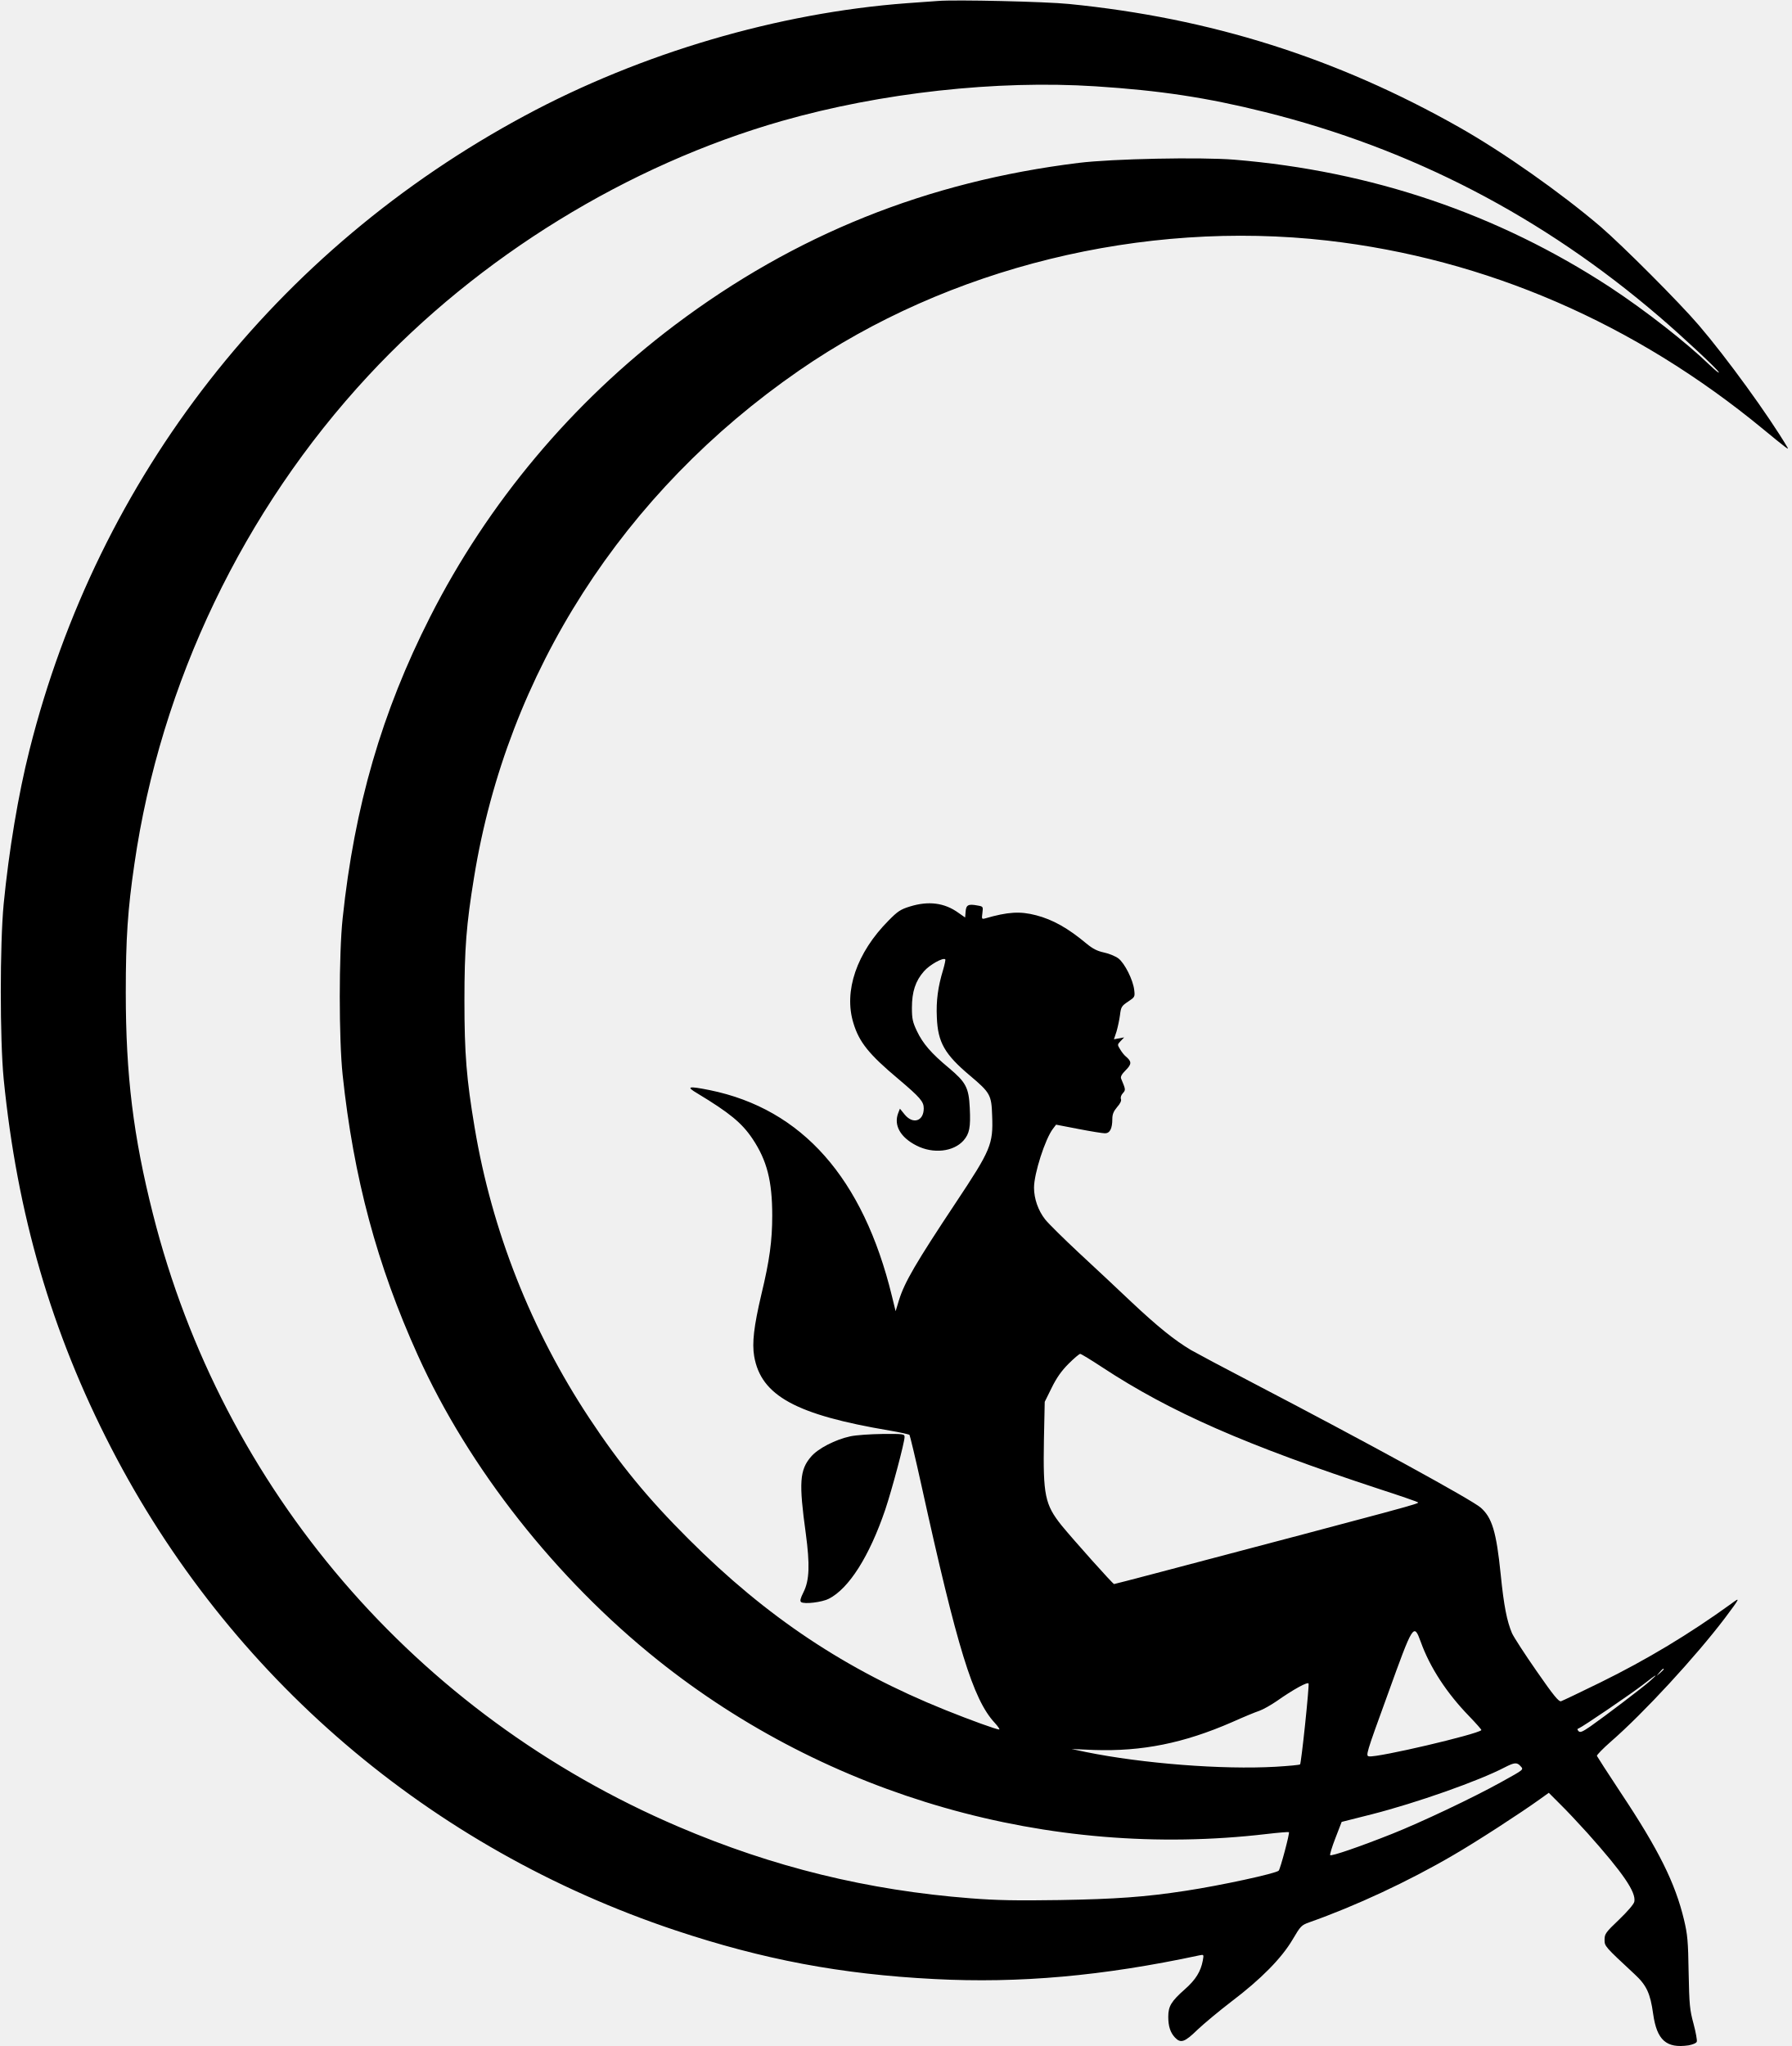
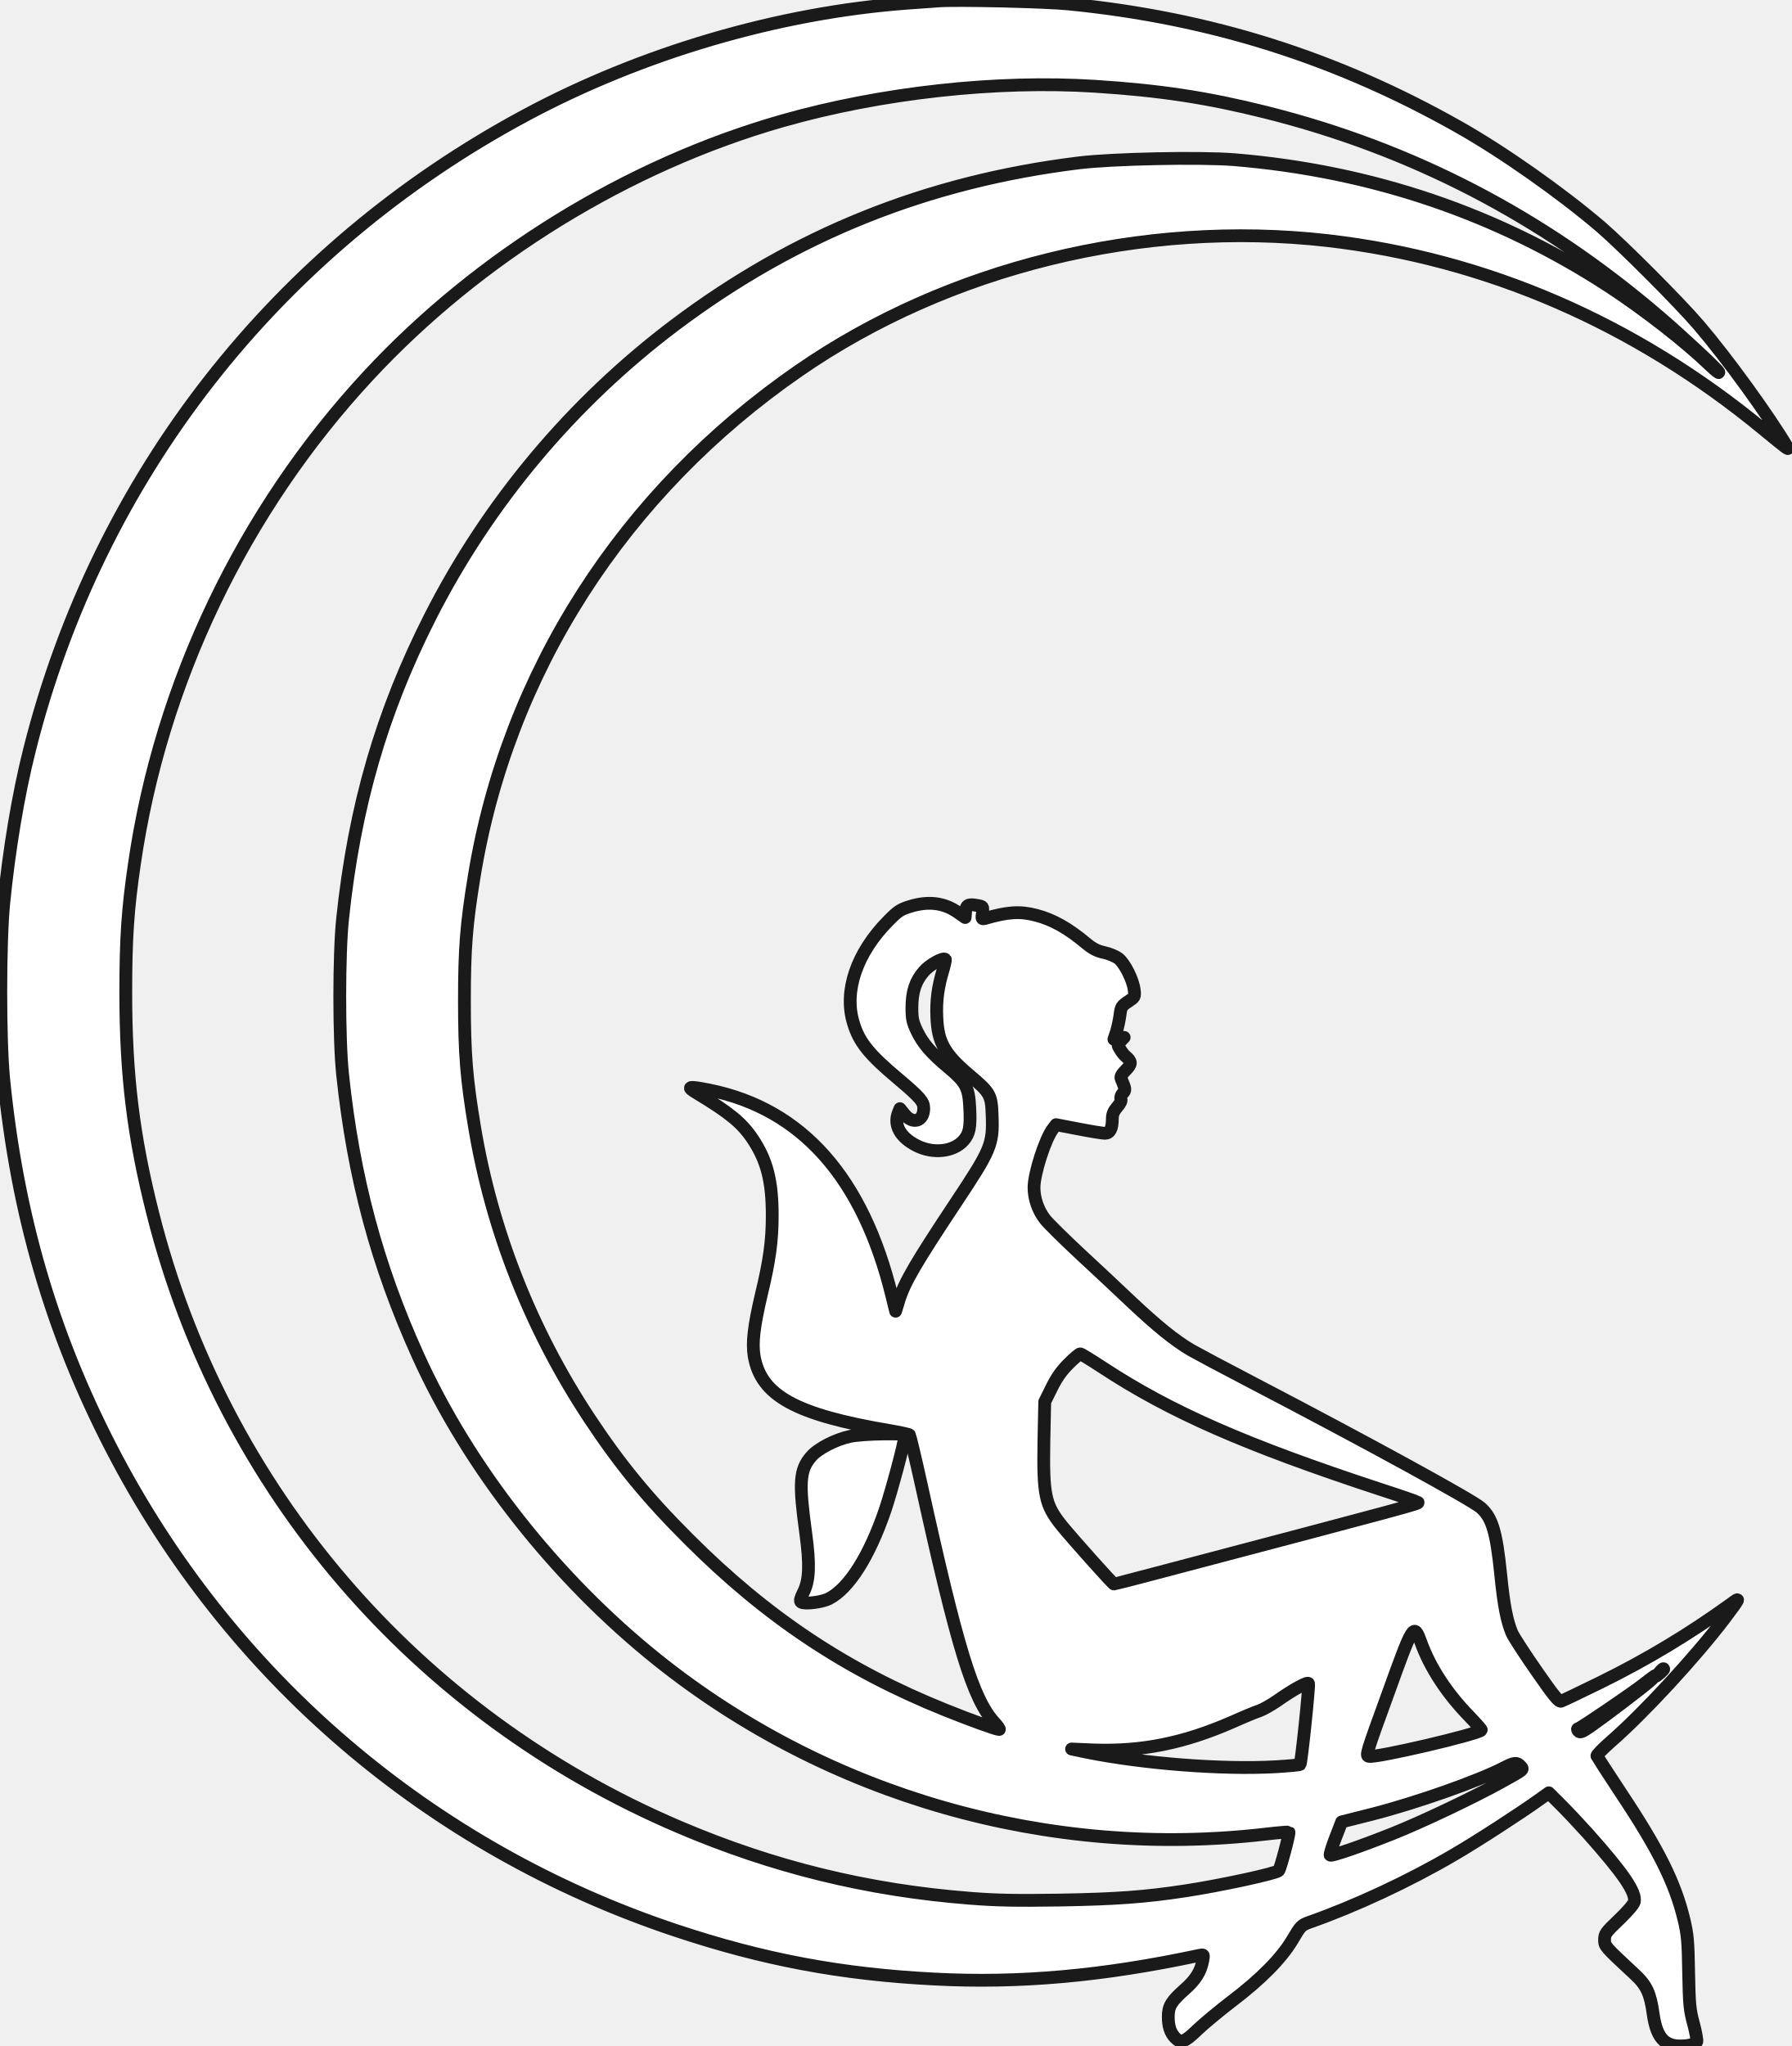
<svg xmlns="http://www.w3.org/2000/svg" version="1.0" width="1121pt" height="1280pt" viewBox="0 0 1121 1280" preserveAspectRatio="xMidYMid meet">
-   <g transform="translate(0,1280) scale(0.1,-0.1)" fill="#000000" stroke="none">
+   <g transform="translate(0,1280) scale(0.1,-0.1)" fill="#ffffff" stroke="#1a1a1a" stroke-width="80" stroke-linejoin="round">
    <path d="M5870 12794 c-25 -2 -112 -8 -195 -14 -806 -60 -1663 -312 -2390 -703 -1561 -839 -2670 -2258 -3100 -3967 -71 -281 -129 -630 -162 -965 -24 -252 -24 -849 0 -1095 84 -845 299 -1584 672 -2307 738 -1431 1994 -2506 3530 -3019 549 -183 1035 -275 1620 -305 535 -28 1056 19 1659 148 29 6 29 6 22 -33 -13 -68 -44 -119 -112 -179 -85 -75 -104 -106 -104 -172 0 -60 13 -99 42 -130 36 -38 61 -29 140 48 40 38 136 118 213 177 185 140 314 271 383 388 50 85 55 90 105 108 289 102 620 256 902 421 140 81 421 263 543 351 l53 38 70 -70 c39 -38 116 -120 172 -182 224 -251 306 -371 293 -430 -4 -16 -43 -61 -96 -112 -83 -79 -90 -89 -90 -125 0 -41 0 -41 187 -215 76 -70 99 -120 117 -249 23 -164 82 -217 221 -197 27 5 49 14 52 23 3 8 -6 58 -20 111 -24 88 -27 118 -31 322 -3 196 -7 238 -29 330 -55 230 -159 439 -396 795 -80 121 -147 225 -149 230 -1 6 38 46 87 89 206 179 532 533 714 773 98 131 99 134 37 88 -259 -187 -524 -347 -815 -490 -126 -62 -238 -115 -247 -118 -14 -5 -47 35 -153 188 -74 106 -143 213 -154 237 -32 76 -51 170 -71 369 -27 266 -54 355 -125 417 -54 48 -706 405 -1425 780 -179 93 -353 186 -388 206 -104 62 -209 147 -372 300 -85 81 -233 219 -329 308 -95 89 -191 183 -212 210 -43 55 -69 129 -69 198 0 88 70 306 119 369 l19 25 140 -27 c77 -15 152 -27 166 -27 31 0 46 30 46 90 0 29 8 48 30 74 19 21 28 40 24 50 -4 10 1 25 12 37 18 20 18 22 -11 91 -5 12 4 28 29 53 38 38 38 54 0 86 -10 8 -25 27 -35 44 -18 29 -18 30 3 52 l22 23 -32 -6 -32 -6 16 48 c8 27 18 74 22 104 6 50 10 57 51 84 42 28 43 30 38 72 -7 63 -59 167 -99 198 -19 14 -60 31 -90 37 -42 9 -70 23 -110 56 -116 97 -211 150 -315 177 -100 26 -175 22 -320 -20 -20 -5 -21 -3 -16 34 5 40 5 41 -30 47 -58 11 -72 4 -75 -38 l-3 -37 -43 30 c-86 62 -186 75 -302 39 -59 -18 -77 -30 -134 -88 -200 -201 -282 -442 -220 -642 36 -119 97 -195 282 -350 136 -115 158 -141 158 -183 0 -80 -67 -102 -119 -39 l-30 37 -11 -28 c-29 -76 14 -152 115 -203 104 -53 231 -39 294 32 37 43 45 81 39 203 -6 128 -24 161 -131 251 -111 92 -163 153 -200 231 -26 55 -31 76 -31 145 0 100 22 168 75 228 35 41 121 89 134 75 2 -2 -4 -32 -14 -66 -32 -105 -44 -193 -39 -297 6 -156 49 -231 207 -364 127 -107 135 -121 139 -251 7 -179 -8 -214 -226 -542 -251 -378 -322 -499 -357 -612 l-21 -69 -23 94 c-180 739 -562 1171 -1140 1289 -135 27 -151 23 -78 -20 202 -122 279 -185 346 -285 90 -135 123 -263 123 -480 0 -158 -17 -282 -68 -493 -47 -200 -59 -303 -45 -387 43 -247 261 -366 849 -465 64 -11 119 -23 123 -27 3 -5 37 -145 74 -313 225 -1022 323 -1340 458 -1487 22 -24 35 -43 29 -43 -17 0 -178 58 -337 122 -622 250 -1119 582 -1605 1068 -258 257 -433 471 -622 757 -364 550 -610 1173 -718 1818 -51 304 -64 461 -64 795 0 326 12 476 60 770 207 1280 932 2411 2034 3172 933 645 2150 944 3305 813 993 -114 1923 -516 2730 -1182 141 -116 161 -131 150 -113 -117 198 -381 562 -555 765 -124 145 -477 498 -615 617 -250 213 -609 466 -885 622 -767 434 -1555 683 -2440 771 -144 15 -716 28 -820 19z m985 -534 c403 -26 695 -70 1060 -161 918 -229 1736 -653 2466 -1279 144 -123 368 -332 374 -349 3 -9 -22 12 -57 45 -147 142 -403 342 -625 488 -701 458 -1490 726 -2350 797 -212 17 -762 6 -973 -20 -950 -117 -1776 -449 -2528 -1015 -642 -484 -1169 -1112 -1531 -1826 -302 -595 -473 -1184 -547 -1885 -24 -223 -24 -757 0 -980 68 -641 215 -1190 471 -1755 318 -704 864 -1397 1501 -1906 1066 -852 2448 -1247 3807 -1088 76 9 140 14 142 12 6 -6 -54 -231 -64 -241 -18 -18 -364 -93 -582 -126 -254 -39 -439 -52 -789 -58 -269 -4 -392 -2 -557 11 -644 50 -1236 195 -1828 448 -1645 703 -2853 2111 -3288 3833 -123 485 -170 869 -170 1385 0 339 12 519 54 805 164 1132 682 2213 1463 3054 692 746 1624 1319 2591 1595 618 176 1341 256 1960 216z m42 -8014 c426 -280 895 -486 1738 -763 127 -41 233 -78 238 -82 8 -8 -39 -21 -1647 -445 -137 -36 -252 -66 -255 -66 -8 0 -255 277 -328 366 -105 131 -117 191 -111 536 l5 238 43 87 c31 63 61 106 106 151 34 34 67 62 73 62 6 0 68 -38 138 -84z m1993 -1718 c57 -159 162 -320 303 -465 44 -46 79 -85 76 -87 -28 -27 -646 -172 -702 -164 -23 3 -21 11 117 390 159 441 162 446 206 326z m1520 -171 c0 -2 -10 -12 -22 -23 l-23 -19 19 23 c18 21 26 27 26 19z m-85 -73 c-47 -42 -283 -221 -373 -284 -51 -35 -65 -41 -75 -30 -9 10 -9 14 1 17 24 9 334 220 407 277 80 63 99 72 40 20z m-2159 -274 c-14 -134 -28 -245 -31 -248 -3 -4 -72 -10 -153 -15 -334 -19 -832 20 -1187 92 l-90 19 140 -6 c301 -10 561 42 864 174 69 31 146 63 171 71 25 9 72 36 106 59 105 74 199 126 202 111 2 -8 -8 -123 -22 -257z m1348 -259 c21 -23 23 -20 -119 -99 -176 -98 -506 -254 -685 -325 -204 -81 -379 -141 -387 -133 -3 3 11 51 33 107 l39 101 190 48 c278 71 667 208 830 293 60 31 77 33 99 8z" />
    <path d="M5320 3814 c-93 -20 -202 -76 -245 -127 -72 -83 -77 -163 -33 -481 26 -194 23 -292 -14 -366 -20 -40 -24 -56 -15 -63 21 -14 130 -1 173 21 126 64 254 266 353 557 42 125 121 421 121 455 0 19 -7 20 -137 19 -76 -1 -167 -7 -203 -15z" />
  </g>
</svg>
